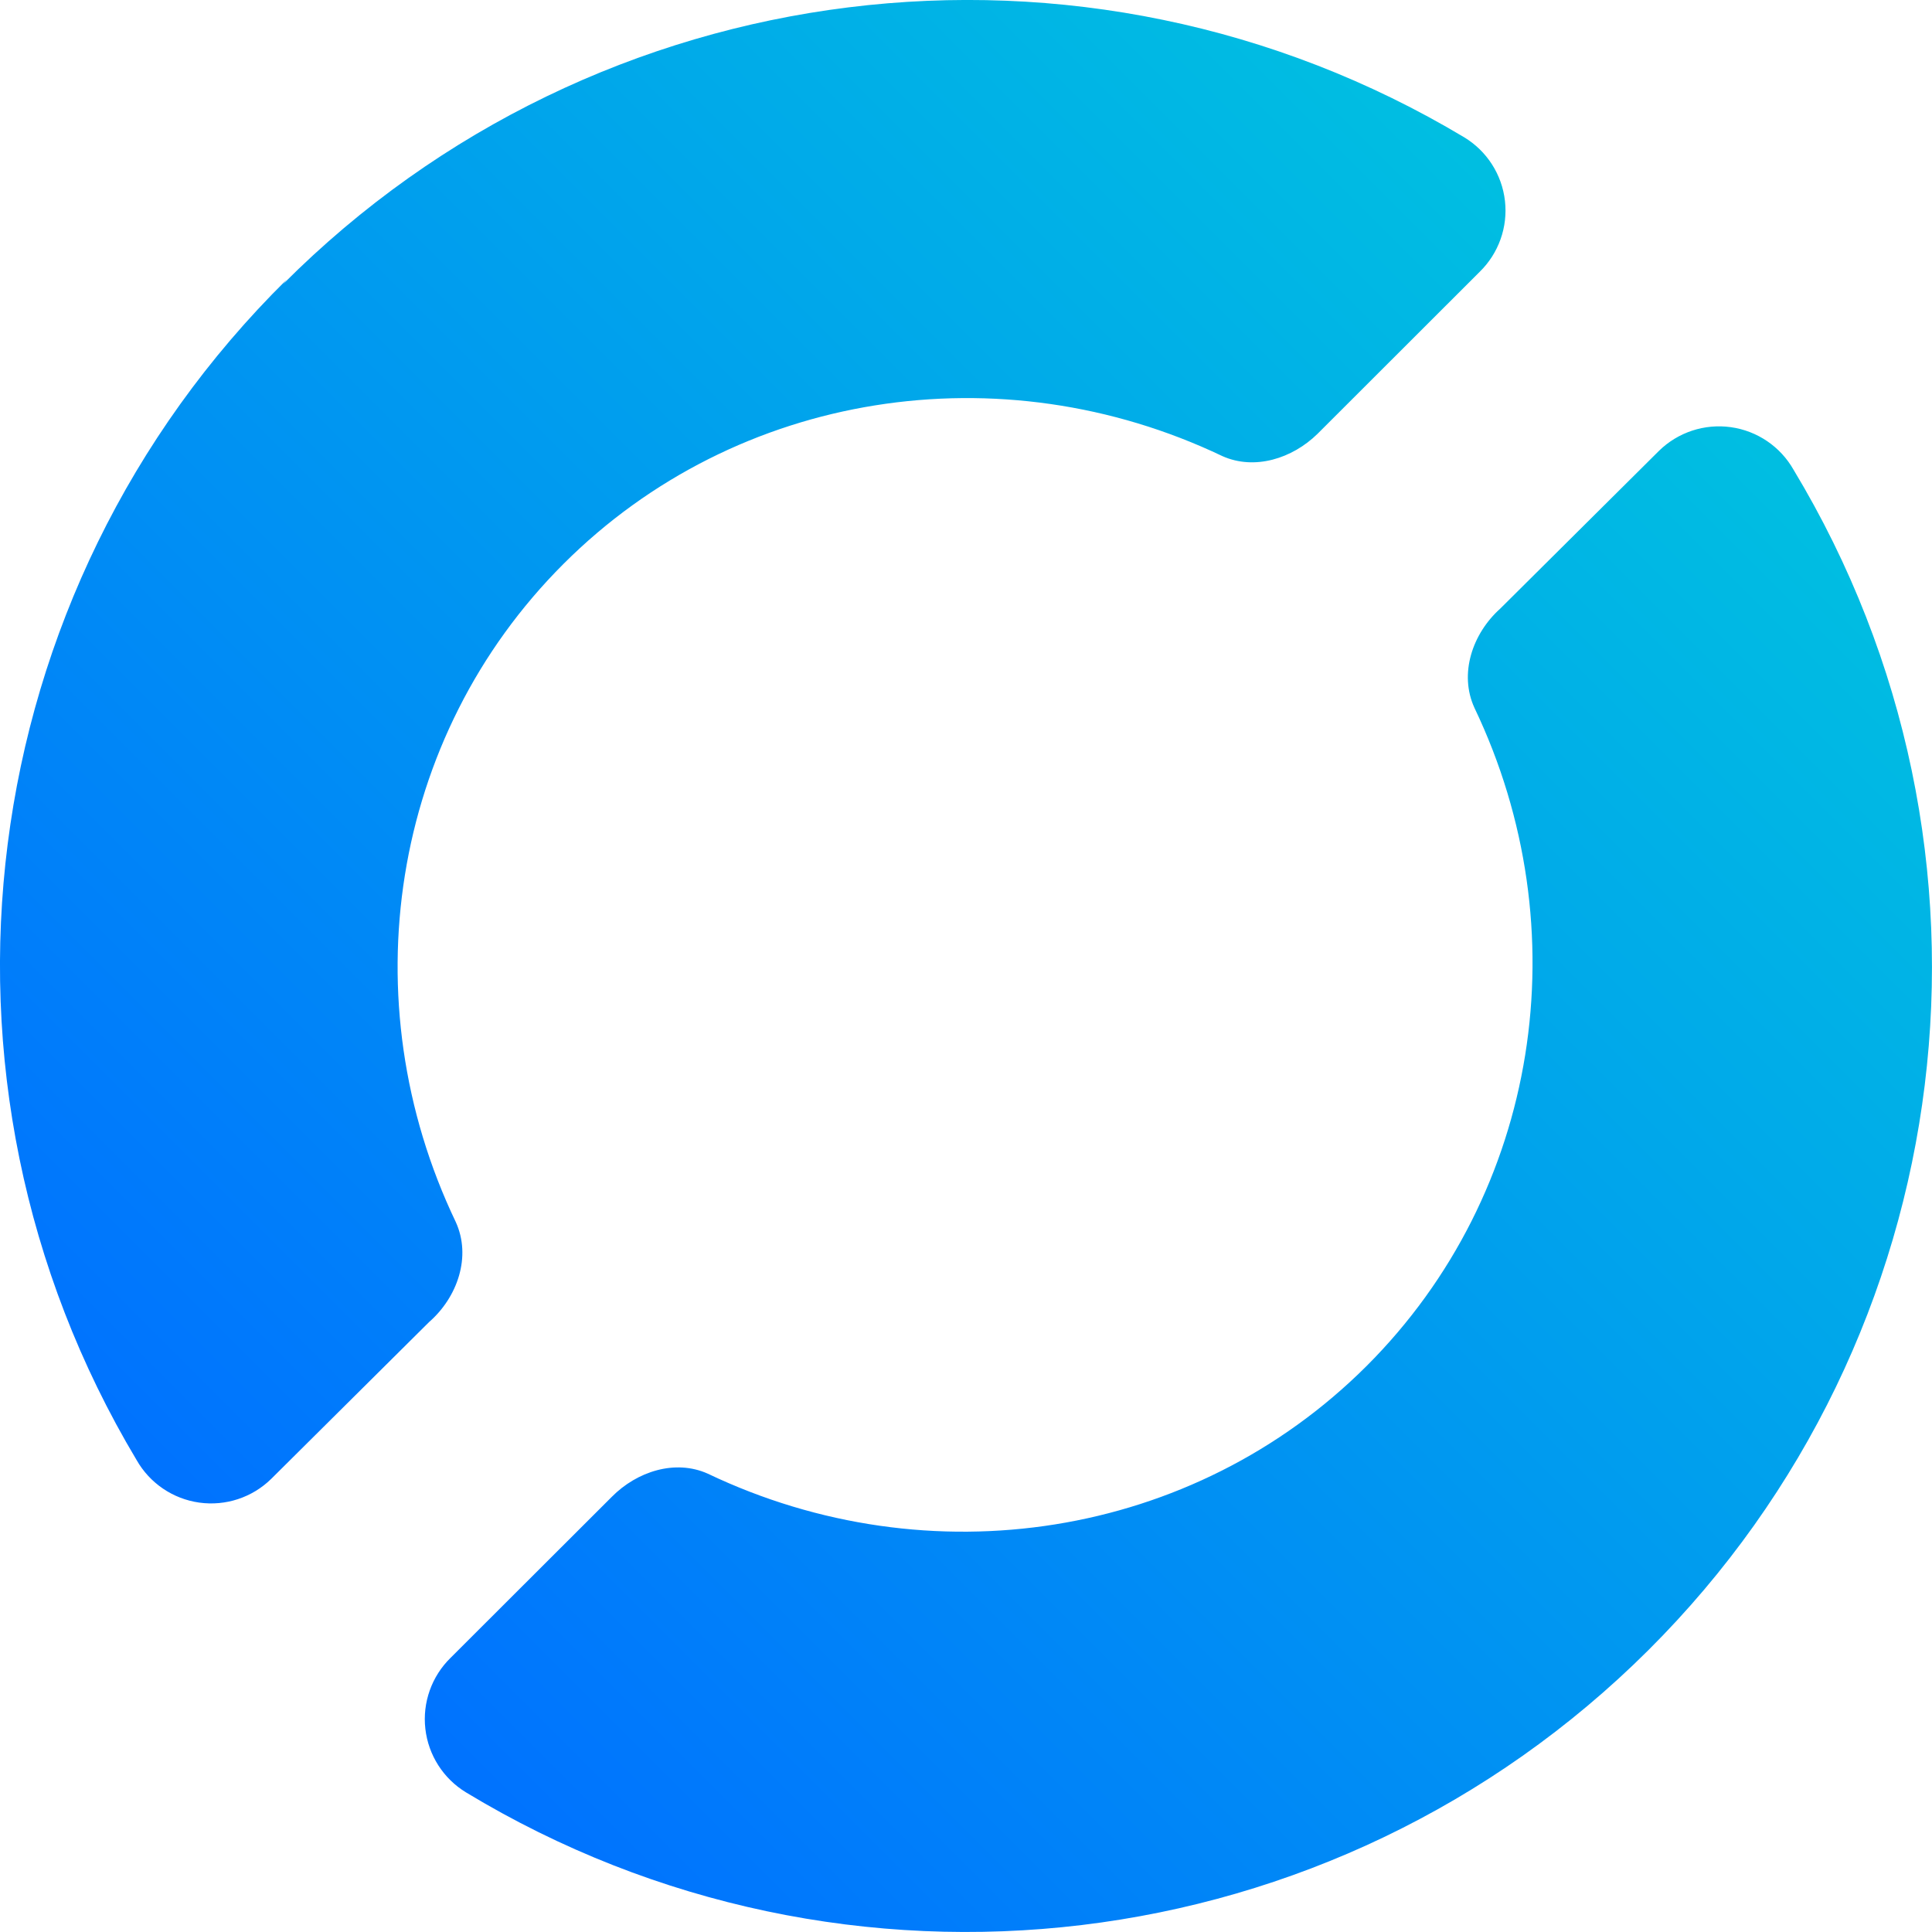
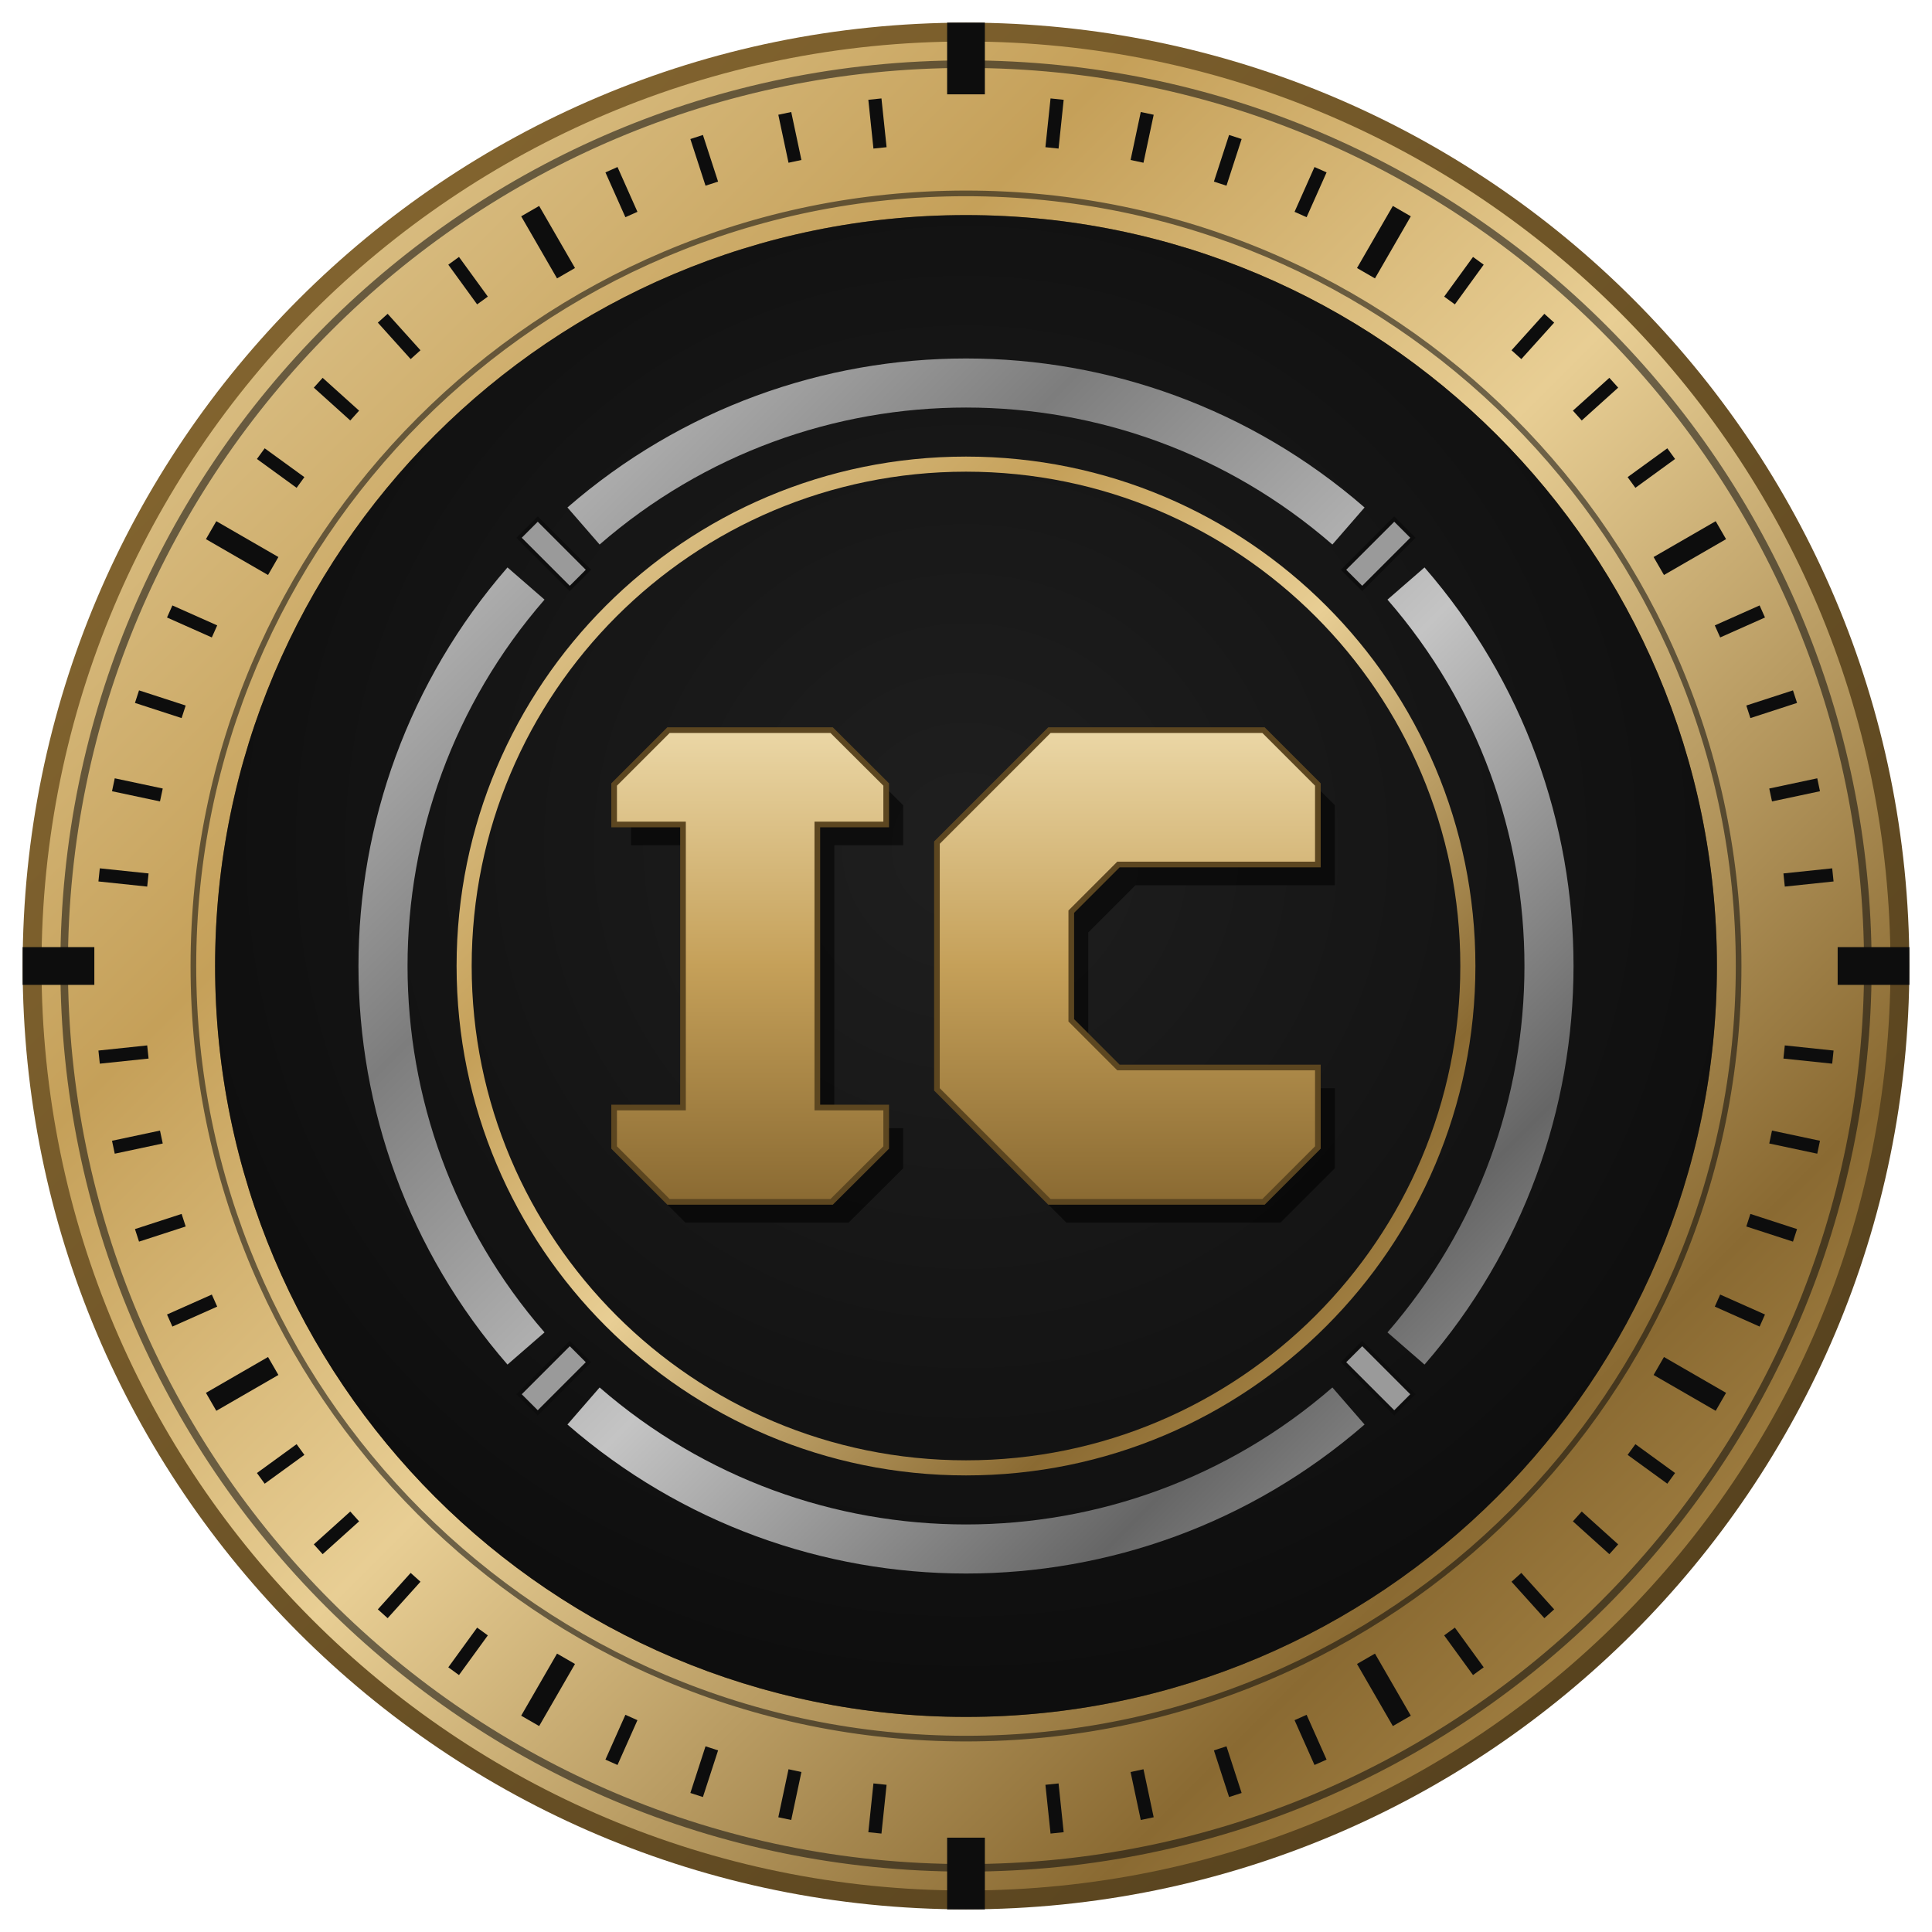
- <svg xmlns="http://www.w3.org/2000/svg" xmlns:xlink="http://www.w3.org/1999/xlink" xml:space="preserve" viewBox="66.993 897.484 26 26">
-   <linearGradient id="a" x1=".148" x2=".845" y1=".851" y2=".154" gradientTransform="matrix(26.301 0 0 26.331 90.674 911.757)" gradientUnits="userSpaceOnUse">
-     <stop offset="0" stop-color="#0071ff" />
-     <stop offset="1" stop-color="#00bfe1" />
-   </linearGradient>
+ <svg xmlns="http://www.w3.org/2000/svg" viewBox="0 0 1024 1024" width="1024" height="1024">
  <defs>
-     <linearGradient xlink:href="#a" id="b" x1=".148" x2=".845" y1=".851" y2=".154" gradientTransform="matrix(26.00048 0 0 25.99935 66.993 897.485)" gradientUnits="userSpaceOnUse" />
+     <linearGradient id="gold" x1="0" y1="0" x2="1" y2="1">
+       <stop offset="0" stop-color="#EBD7A6" />
+       <stop offset=".3" stop-color="#C5A059" />
+       <stop offset=".5" stop-color="#E8CE94" />
+       <stop offset=".78" stop-color="#8A6A32" />
+       <stop offset="1" stop-color="#C5A059" />
+     </linearGradient>
+     <linearGradient id="goldV" x1="0" y1="0" x2="0" y2="1">
+       <stop offset="0" stop-color="#EBD7A6" />
+       <stop offset=".5" stop-color="#C5A059" />
+       <stop offset="1" stop-color="#8A6A32" />
+     </linearGradient>
+     <linearGradient id="goldDark" x1="0" y1="0" x2="1" y2="1">
+       <stop offset="0" stop-color="#8A6A32" />
+       <stop offset="1" stop-color="#4F3C1B" />
+     </linearGradient>
+     <linearGradient id="silver" x1="0" y1="0" x2="1" y2="1">
+       <stop offset="0" stop-color="#D9D9D9" />
+       <stop offset=".3" stop-color="#7D7D7D" />
+       <stop offset=".55" stop-color="#C4C4C4" />
+       <stop offset=".8" stop-color="#666666" />
+       <stop offset="1" stop-color="#B5B5B5" />
+     </linearGradient>
+     <radialGradient id="face" cx=".5" cy=".42" r=".6">
+       <stop offset="0" stop-color="#1F1F1F" />
+       <stop offset="1" stop-color="#0D0D0D" />
+     </radialGradient>
  </defs>
-   <path fill="url(#b)" d="m89.318 903.552-2.135 2.122c-.376.337-.558.879-.347 1.337 1.422 2.976.882 6.524-1.452 8.856-2.335 2.331-5.887 2.87-8.866 1.449-.439-.197-.954-.03-1.292.312l-2.17 2.167a1.154 1.154 0 0 0 .208 1.81 13.005 13.005 0 0 0 15.91-1.912 12.97 12.97 0 0 0 1.956-15.887 1.154 1.154 0 0 0-1.812-.254zm-18.467-2.305a12.969 12.969 0 0 0-2.02 15.885 1.154 1.154 0 0 0 1.812.254l2.124-2.11c.385-.336.572-.884.359-1.348-1.423-2.976-.884-6.524 1.451-8.856 2.334-2.332 5.887-2.871 8.866-1.45.434.194.942.033 1.281-.3l2.182-2.18a1.152 1.152 0 0 0-.208-1.81 13.009 13.009 0 0 0-15.893 1.973z" />
+   <circle cx="512" cy="512" r="500" fill="url(#goldDark)" />
+   <path fill="url(#gold)" fill-rule="evenodd" d="M22,512a490,490 0 1,0 980,0a490,490 0 1,0 -980,0ZM114,512a398,398 0 1,1 796,0a398,398 0 1,1 -796,0Z" />
+   <circle cx="512" cy="512" r="398" fill="url(#face)" />
+   <path fill="#0D0D0D" opacity=".55" fill-rule="evenodd" d="M32,512a480,480 0 1,0 960,0a480,480 0 1,0 -960,0ZM36,512a476,476 0 1,1 952,0a476,476 0 1,1 -952,0ZM101,512a411,411 0 1,0 822,0a411,411 0 1,0 -822,0ZM104,512a408,408 0 1,1 816,0a408,408 0 1,1 -816,0Z" />
+   <path fill="#0D0D0D" d="M554.09,78.02L556.81,52.17L563.77,52.90L561.06,78.75ZM599.23,84.80L604.63,59.37L611.48,60.82L606.07,86.26ZM643.40,96.26L651.44,71.53L658.09,73.69L650.06,98.42ZM686.14,112.27L696.71,88.52L703.11,91.37L692.53,115.12ZM719.24,142.06L738.24,109.15L747.76,114.65L728.76,147.56ZM765.44,157.21L780.73,136.18L786.39,140.29L771.11,161.33ZM801.14,185.65L818.54,166.33L823.74,171.01L806.34,190.33ZM833.67,217.66L852.99,200.26L857.67,205.46L838.35,222.86ZM862.67,252.89L883.71,237.61L887.82,243.27L866.79,258.56ZM876.44,295.24L909.35,276.24L914.85,285.76L881.94,304.76ZM908.88,331.47L932.63,320.89L935.48,327.29L911.73,337.86ZM925.58,373.94L950.31,365.91L952.47,372.56L927.74,380.60ZM937.74,417.93L963.18,412.52L964.63,419.37L939.20,424.77ZM945.25,462.94L971.10,460.23L971.83,467.19L945.98,469.91ZM945.98,554.09L971.83,556.81L971.10,563.77L945.25,561.06ZM939.20,599.23L964.63,604.63L963.18,611.48L937.74,606.07ZM927.74,643.40L952.47,651.44L950.31,658.09L925.58,650.06ZM911.73,686.14L935.48,696.71L932.63,703.11L908.88,692.53ZM881.94,719.24L914.85,738.24L909.35,747.76L876.44,728.76ZM866.79,765.44L887.82,780.73L883.71,786.39L862.67,771.11ZM838.35,801.14L857.67,818.54L852.99,823.74L833.67,806.34ZM806.34,833.67L823.74,852.99L818.54,857.67L801.14,838.35ZM771.11,862.67L786.39,883.71L780.73,887.82L765.44,866.79ZM728.76,876.44L747.76,909.35L738.24,914.85L719.24,881.94ZM692.53,908.88L703.11,932.63L696.71,935.48L686.14,911.73ZM650.06,925.58L658.09,950.31L651.44,952.47L643.40,927.74ZM606.07,937.74L611.48,963.18L604.63,964.63L599.23,939.20ZM561.06,945.25L563.77,971.10L556.81,971.83L554.09,945.98ZM469.91,945.98L467.19,971.83L460.23,971.10L462.94,945.25ZM424.77,939.20L419.37,964.63L412.52,963.18L417.93,937.74ZM380.60,927.74L372.56,952.47L365.91,950.31L373.94,925.58ZM337.86,911.73L327.29,935.48L320.89,932.63L331.47,908.88ZM304.76,881.94L285.76,914.85L276.24,909.35L295.24,876.44ZM258.56,866.79L243.27,887.82L237.61,883.71L252.89,862.67ZM222.86,838.35L205.46,857.67L200.26,852.99L217.66,833.67ZM190.33,806.34L171.01,823.74L166.33,818.54L185.65,801.14ZM161.33,771.11L140.29,786.39L136.18,780.73L157.21,765.44ZM147.56,728.76L114.65,747.76L109.15,738.24L142.06,719.24ZM115.12,692.53L91.37,703.11L88.52,696.71L112.27,686.14ZM98.42,650.06L73.69,658.09L71.53,651.44L96.26,643.40ZM86.26,606.07L60.82,611.48L59.37,604.63L84.80,599.23ZM78.75,561.06L52.90,563.77L52.17,556.81L78.02,554.09ZM78.02,469.91L52.17,467.19L52.90,460.23L78.75,462.94ZM84.80,424.77L59.37,419.37L60.82,412.52L86.26,417.93ZM96.26,380.60L71.53,372.56L73.69,365.91L98.42,373.94ZM112.27,337.86L88.52,327.29L91.37,320.89L115.12,331.47ZM142.06,304.76L109.15,285.76L114.65,276.24L147.56,295.24ZM157.21,258.56L136.18,243.27L140.29,237.61L161.33,252.89ZM185.65,222.86L166.33,205.46L171.01,200.26L190.33,217.66ZM217.66,190.33L200.26,171.01L205.46,166.33L222.86,185.65ZM252.89,161.33L237.61,140.29L243.27,136.18L258.56,157.21ZM295.24,147.56L276.24,114.65L285.76,109.15L304.76,142.06ZM331.47,115.12L320.89,91.37L327.29,88.52L337.86,112.27ZM373.94,98.42L365.91,73.69L372.56,71.53L380.60,96.26ZM417.93,86.26L412.52,60.82L419.37,59.37L424.77,84.80ZM462.94,78.75L460.23,52.90L467.19,52.17L469.91,78.02Z" />
+   <path fill="#0D0D0D" d="M974.00,502.00L1012.00,502.00L1012.00,522.00L974.00,522.00ZM522.00,974.00L522.00,1012.00L502.00,1012.00L502.00,974.00ZM50.00,522.00L12.00,522.00L12.00,502.00L50.00,502.00ZM502.00,50.00L502.00,12.00L522.00,12.00L522.00,50.00Z" />
+   <path fill="url(#silver)" d="M755.02,300.75A322,322 0 0,1 755.02,723.25L735.39,706.19A296,296 0 0,0 735.39,317.81ZM723.25,755.02A322,322 0 0,1 300.75,755.02L317.81,735.39A296,296 0 0,0 706.19,735.39ZM268.98,723.25A322,322 0 0,1 268.98,300.75L288.61,317.81A296,296 0 0,0 288.61,706.19ZM300.75,268.98A322,322 0 0,1 723.25,268.98L706.19,288.61A296,296 0 0,0 317.81,288.61Z" />
+   <path fill="#9a9a9a" stroke="#0D0D0D" stroke-width="2" d="M712.11,301.99L738.98,275.12L748.88,285.02L722.01,311.89ZM722.01,712.11L748.88,738.98L738.98,748.88L712.11,722.01ZM311.89,722.01L285.02,748.88L275.12,738.98L301.99,712.11ZM301.99,311.89L275.12,285.02L285.02,275.12L311.89,301.99Z" />
+   <path fill="url(#gold)" fill-rule="evenodd" d="M242,512a270,270 0 1,0 540,0a270,270 0 1,0 -540,0ZM250,512a262,262 0 1,1 524,0a262,262 0 1,1 -524,0Z" />
+   <path transform="translate(9,11)" fill="#000" opacity=".55" d="M354.3,387.0L440.8,387.0L469.7,415.8L469.7,437.0L433.2,437.0L433.2,587.0L469.7,587.0L469.7,608.2L440.8,637.0L354.3,637.0L325.5,608.2L325.5,587.0L362.0,587.0L362.0,437.0L325.5,437.0L325.5,415.8ZM556.2,387.0L669.7,387.0L698.5,415.8L698.5,458.2L631.2,458.2L631.2,458.2L592.8,458.2L567.8,483.2L567.8,540.8L592.8,565.8L631.2,565.8L631.2,565.8L698.5,565.8L698.5,608.2L669.7,637.0L556.2,637.0L496.6,577.4L496.6,446.6Z" />
+   <path fill="url(#goldV)" stroke="#5C4620" stroke-width="3" d="M354.3,387.0L440.8,387.0L469.7,415.8L469.7,437.0L433.2,437.0L433.2,587.0L469.7,587.0L469.7,608.2L440.8,637.0L354.3,637.0L325.5,608.2L325.5,587.0L362.0,587.0L362.0,437.0L325.5,437.0L325.5,415.8ZM556.2,387.0L669.7,387.0L698.5,415.8L698.5,458.2L631.2,458.2L631.2,458.2L592.8,458.2L567.8,483.2L567.8,540.8L592.8,565.8L631.2,565.8L631.2,565.8L698.5,565.8L698.5,608.2L669.7,637.0L556.2,637.0L496.6,577.4L496.6,446.6Z" />
</svg>
